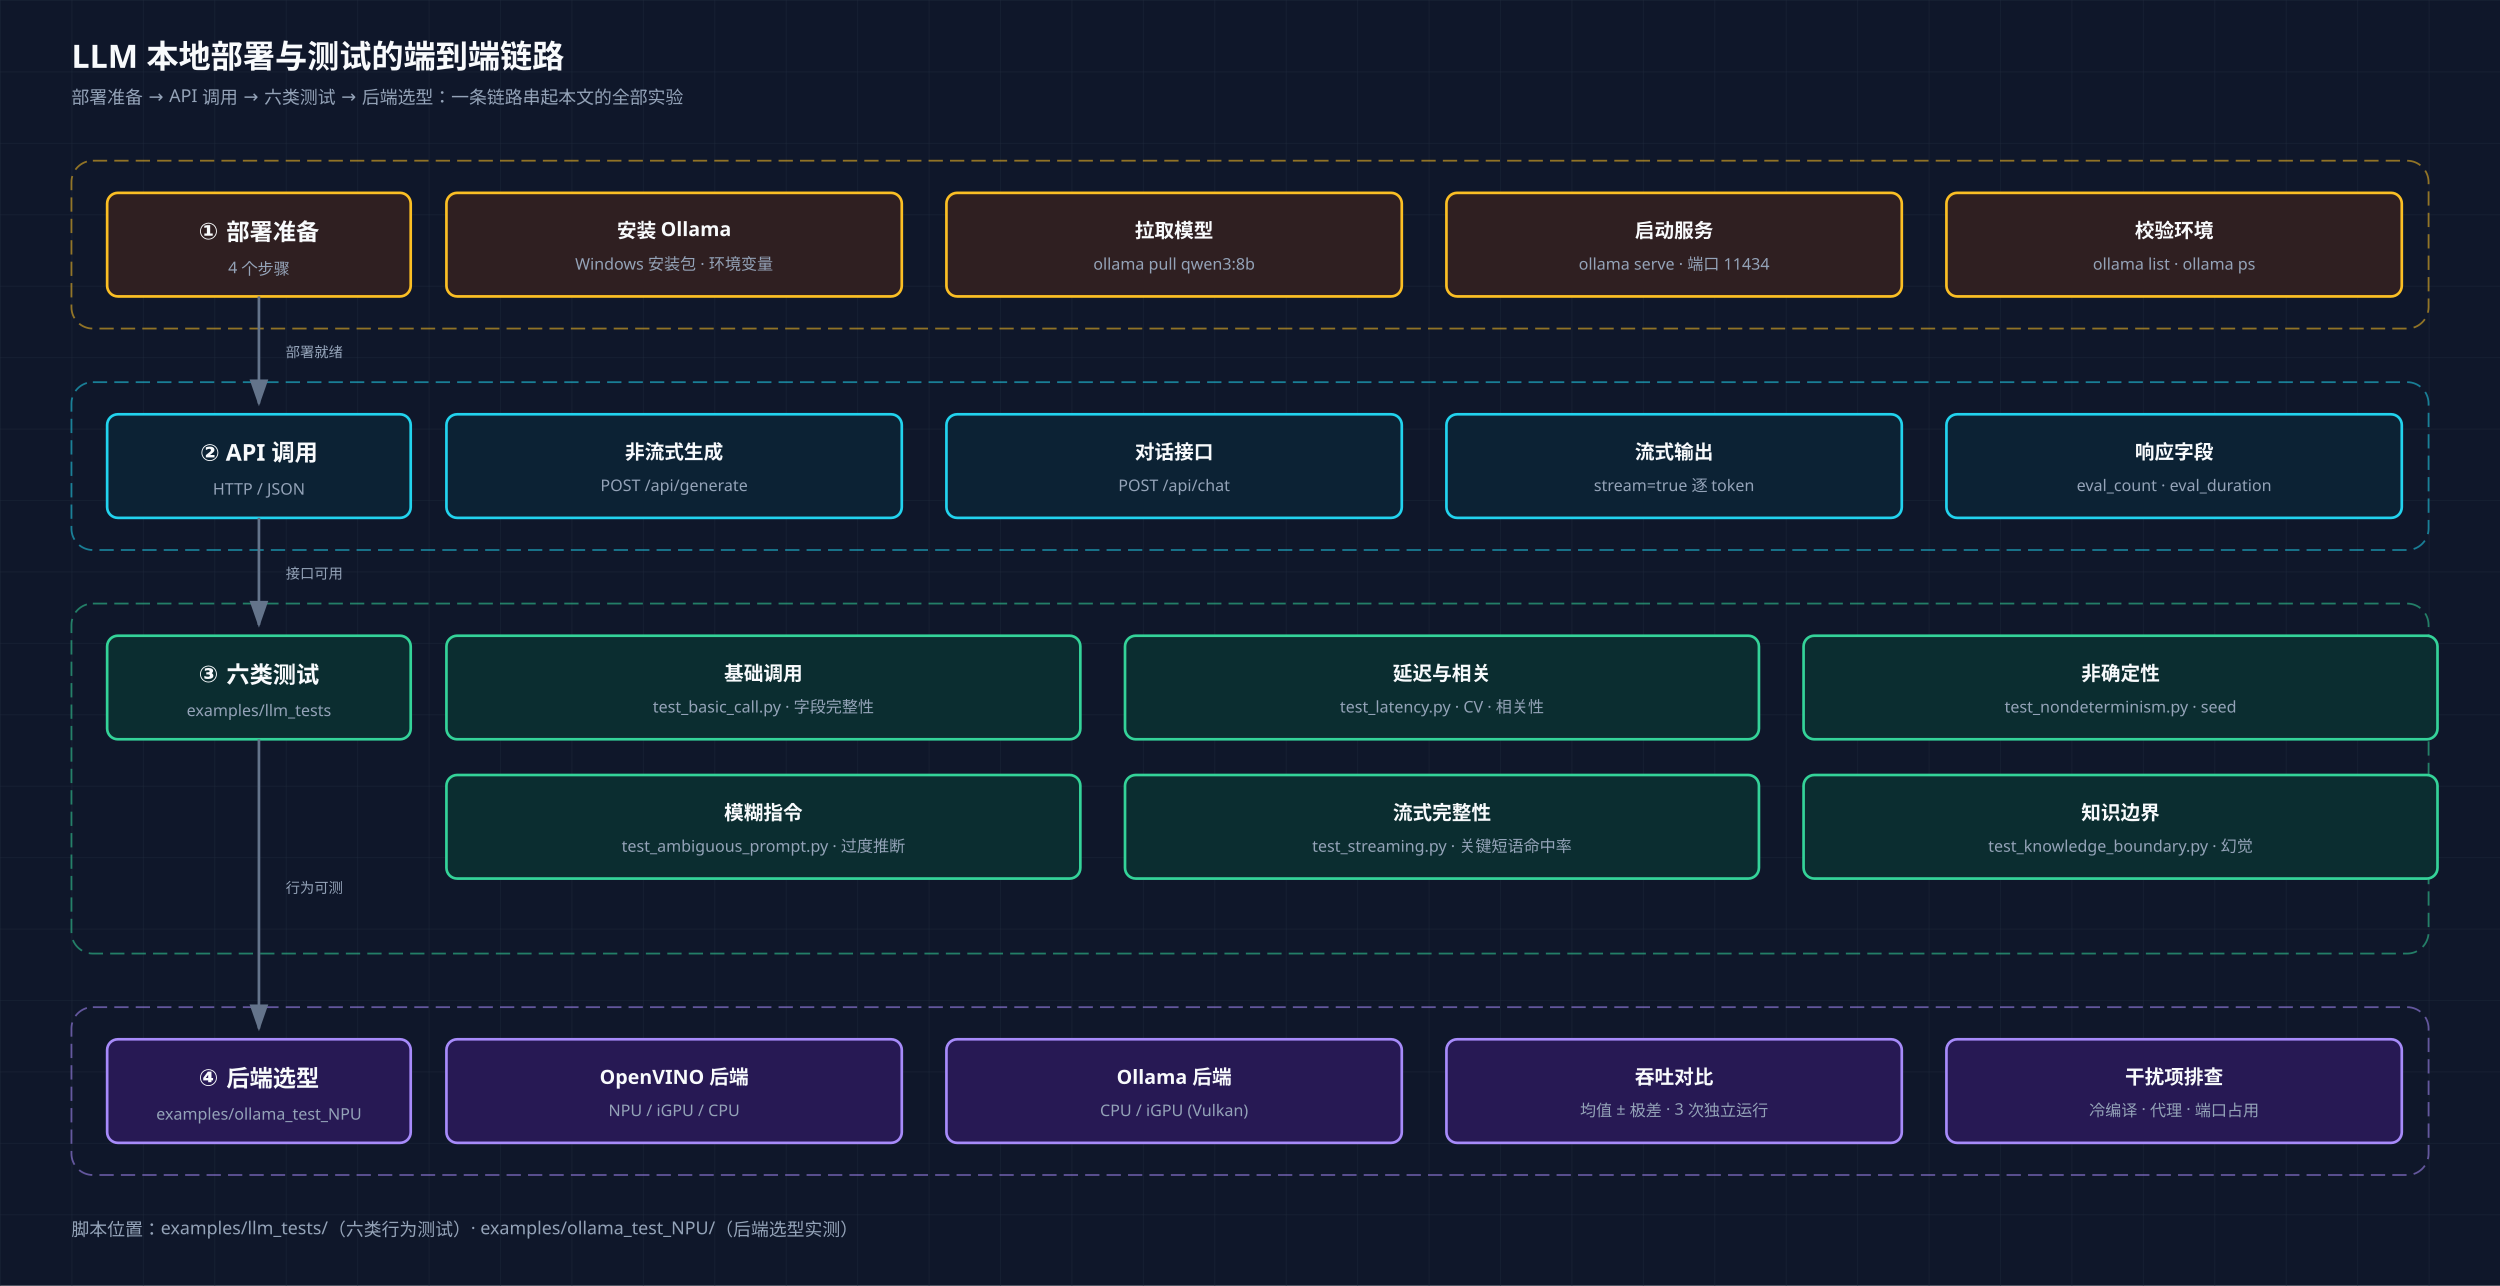
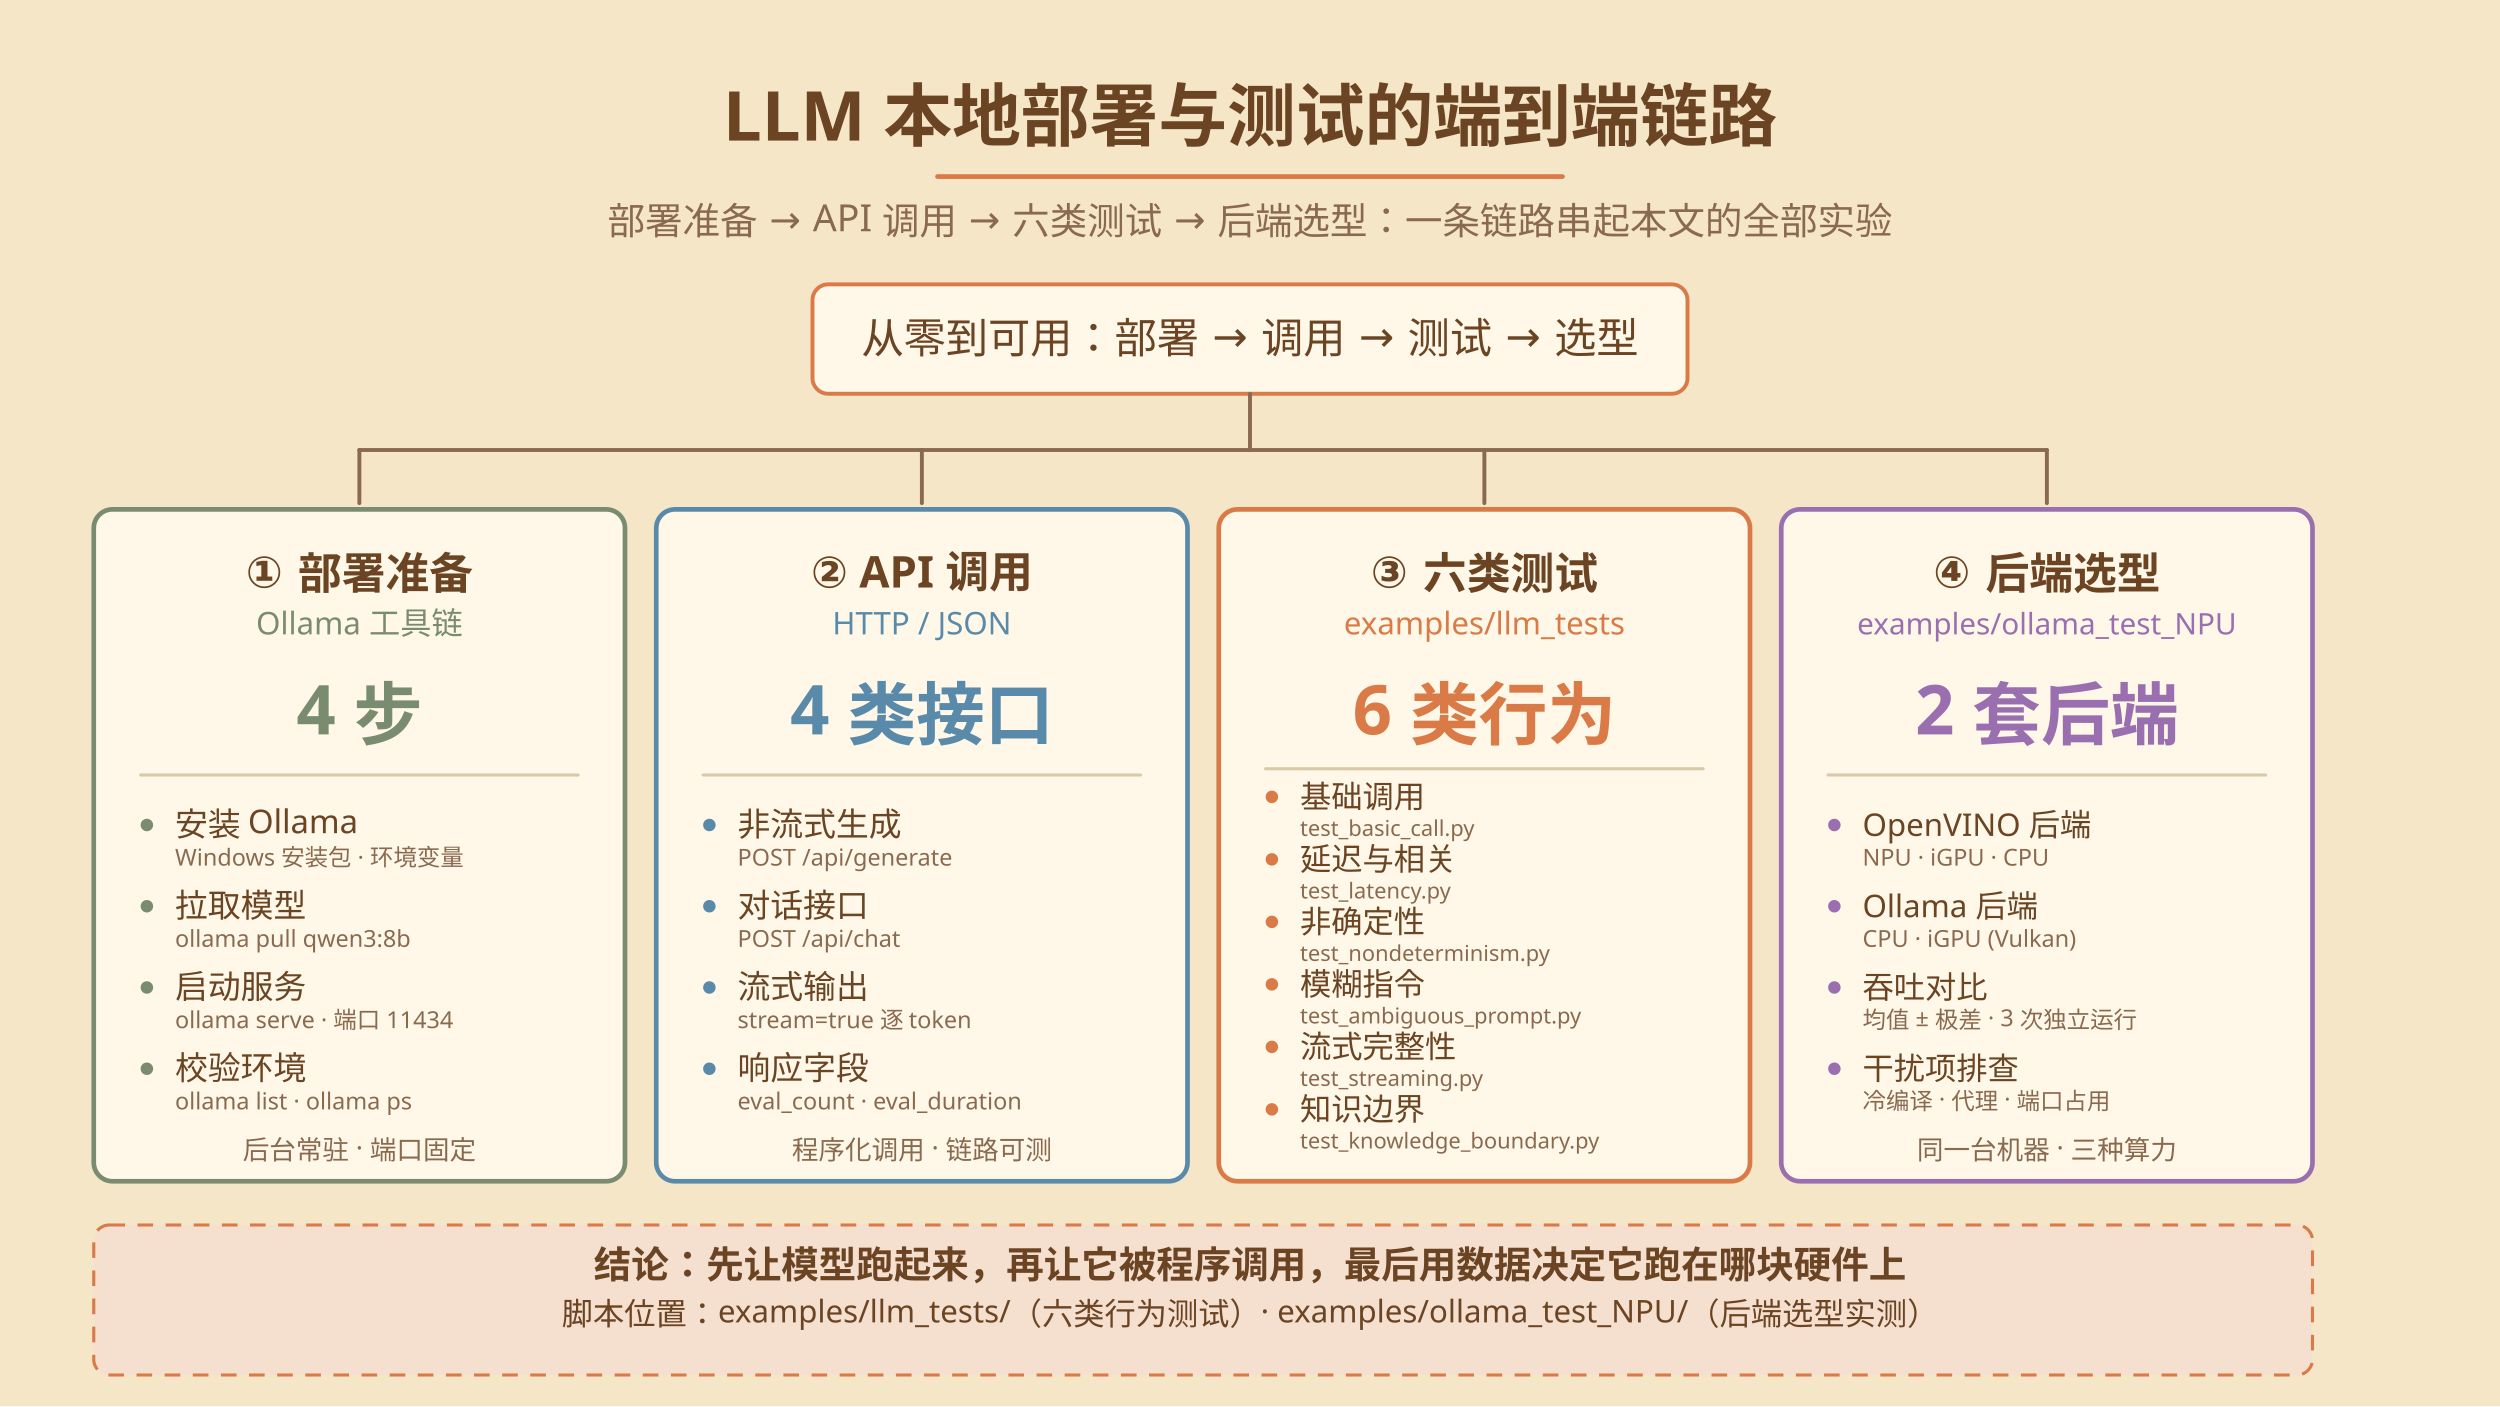
- <svg xmlns="http://www.w3.org/2000/svg" viewBox="0 0 1400 720">
-   <style>
-   text { font-family: 'JetBrains Mono','Noto Sans SC','PingFang SC','Microsoft YaHei',sans-serif; }
-   .t-title { fill:#f8fafc; font-size:18px; font-weight:700; }
-   .t-sub   { fill:#94a3b8; font-size:10px; }
-   .t-band  { fill:#f8fafc; font-size:13px; font-weight:700; }
-   .t-bandsub { fill:#94a3b8; font-size:9px; }
-   .t-name  { fill:#f8fafc; font-size:11px; font-weight:600; }
-   .t-desc  { fill:#94a3b8; font-size:9px; }
-   .t-flow  { fill:#94a3b8; font-size:8px; }
- </style>
-   <defs>
-     <pattern id="grid" width="40" height="40" patternUnits="userSpaceOnUse">
-       <path d="M 40 0 L 0 0 0 40" fill="none" stroke="#1e293b" stroke-width="0.5" />
-     </pattern>
-     <marker id="arrow" markerWidth="10" markerHeight="7" refX="9" refY="3.5" orient="auto">
-       <polygon points="0 0, 10 3.5, 0 7" fill="#64748b" />
-     </marker>
-     <marker id="arrow-amber" markerWidth="10" markerHeight="7" refX="9" refY="3.5" orient="auto">
-       <polygon points="0 0, 10 3.5, 0 7" fill="#fbbf24" />
-     </marker>
-   </defs>
-   <rect width="100%" height="100%" fill="#0f172a" />
-   <rect width="100%" height="100%" fill="url(#grid)" />
-   <text x="40" y="38" class="t-title">LLM 本地部署与测试的端到端链路</text>
-   <text x="40" y="58" class="t-sub">部署准备 → API 调用 → 六类测试 → 后端选型：一条链路串起本文的全部实验</text>
-   <rect x="40" y="90" width="1320" height="94" rx="12" fill="none" stroke="#fbbf24" stroke-width="1" stroke-dasharray="8,4" stroke-opacity="0.55" />
-   <rect x="60" y="108" width="170" height="58" rx="6" fill="#0f172a" />
-   <rect x="60" y="108" width="170" height="58" rx="6" fill="rgba(120,53,15,0.3)" stroke="#fbbf24" stroke-width="1.5" />
-   <text x="145.0" y="134" class="t-band" text-anchor="middle">① 部署准备</text>
-   <text x="145.0" y="153" class="t-bandsub" text-anchor="middle">4 个步骤</text>
-   <rect x="250" y="108" width="255" height="58" rx="6" fill="#0f172a" />
-   <rect x="250" y="108" width="255" height="58" rx="6" fill="rgba(120,53,15,0.3)" stroke="#fbbf24" stroke-width="1.5" />
-   <text x="377.5" y="133" class="t-name" text-anchor="middle">安装 Ollama</text>
-   <text x="377.5" y="151" class="t-desc" text-anchor="middle">Windows 安装包 · 环境变量</text>
-   <rect x="530" y="108" width="255" height="58" rx="6" fill="#0f172a" />
-   <rect x="530" y="108" width="255" height="58" rx="6" fill="rgba(120,53,15,0.3)" stroke="#fbbf24" stroke-width="1.5" />
-   <text x="657.5" y="133" class="t-name" text-anchor="middle">拉取模型</text>
-   <text x="657.5" y="151" class="t-desc" text-anchor="middle">ollama pull qwen3:8b</text>
-   <rect x="810" y="108" width="255" height="58" rx="6" fill="#0f172a" />
-   <rect x="810" y="108" width="255" height="58" rx="6" fill="rgba(120,53,15,0.3)" stroke="#fbbf24" stroke-width="1.5" />
-   <text x="937.5" y="133" class="t-name" text-anchor="middle">启动服务</text>
-   <text x="937.5" y="151" class="t-desc" text-anchor="middle">ollama serve · 端口 11434</text>
-   <rect x="1090" y="108" width="255" height="58" rx="6" fill="#0f172a" />
-   <rect x="1090" y="108" width="255" height="58" rx="6" fill="rgba(120,53,15,0.3)" stroke="#fbbf24" stroke-width="1.5" />
-   <text x="1217.5" y="133" class="t-name" text-anchor="middle">校验环境</text>
-   <text x="1217.5" y="151" class="t-desc" text-anchor="middle">ollama list · ollama ps</text>
-   <rect x="40" y="214" width="1320" height="94" rx="12" fill="none" stroke="#22d3ee" stroke-width="1" stroke-dasharray="8,4" stroke-opacity="0.55" />
-   <rect x="60" y="232" width="170" height="58" rx="6" fill="#0f172a" />
-   <rect x="60" y="232" width="170" height="58" rx="6" fill="rgba(8,51,68,0.4)" stroke="#22d3ee" stroke-width="1.5" />
-   <text x="145.0" y="258" class="t-band" text-anchor="middle">② API 调用</text>
-   <text x="145.0" y="277" class="t-bandsub" text-anchor="middle">HTTP / JSON</text>
-   <rect x="250" y="232" width="255" height="58" rx="6" fill="#0f172a" />
-   <rect x="250" y="232" width="255" height="58" rx="6" fill="rgba(8,51,68,0.4)" stroke="#22d3ee" stroke-width="1.5" />
-   <text x="377.5" y="257" class="t-name" text-anchor="middle">非流式生成</text>
-   <text x="377.5" y="275" class="t-desc" text-anchor="middle">POST /api/generate</text>
-   <rect x="530" y="232" width="255" height="58" rx="6" fill="#0f172a" />
-   <rect x="530" y="232" width="255" height="58" rx="6" fill="rgba(8,51,68,0.4)" stroke="#22d3ee" stroke-width="1.5" />
-   <text x="657.5" y="257" class="t-name" text-anchor="middle">对话接口</text>
-   <text x="657.5" y="275" class="t-desc" text-anchor="middle">POST /api/chat</text>
-   <rect x="810" y="232" width="255" height="58" rx="6" fill="#0f172a" />
-   <rect x="810" y="232" width="255" height="58" rx="6" fill="rgba(8,51,68,0.4)" stroke="#22d3ee" stroke-width="1.5" />
-   <text x="937.5" y="257" class="t-name" text-anchor="middle">流式输出</text>
-   <text x="937.5" y="275" class="t-desc" text-anchor="middle">stream=true 逐 token</text>
-   <rect x="1090" y="232" width="255" height="58" rx="6" fill="#0f172a" />
-   <rect x="1090" y="232" width="255" height="58" rx="6" fill="rgba(8,51,68,0.4)" stroke="#22d3ee" stroke-width="1.5" />
-   <text x="1217.5" y="257" class="t-name" text-anchor="middle">响应字段</text>
-   <text x="1217.5" y="275" class="t-desc" text-anchor="middle">eval_count · eval_duration</text>
-   <rect x="40" y="338" width="1320" height="196" rx="12" fill="none" stroke="#34d399" stroke-width="1" stroke-dasharray="8,4" stroke-opacity="0.55" />
-   <rect x="60" y="356" width="170" height="58" rx="6" fill="#0f172a" />
-   <rect x="60" y="356" width="170" height="58" rx="6" fill="rgba(6,78,59,0.4)" stroke="#34d399" stroke-width="1.5" />
-   <text x="145.0" y="382" class="t-band" text-anchor="middle">③ 六类测试</text>
-   <text x="145.0" y="401" class="t-bandsub" text-anchor="middle">examples/llm_tests</text>
-   <rect x="250" y="356" width="355" height="58" rx="6" fill="#0f172a" />
-   <rect x="250" y="356" width="355" height="58" rx="6" fill="rgba(6,78,59,0.4)" stroke="#34d399" stroke-width="1.5" />
-   <text x="427.5" y="381" class="t-name" text-anchor="middle">基础调用</text>
-   <text x="427.5" y="399" class="t-desc" text-anchor="middle">test_basic_call.py · 字段完整性</text>
-   <rect x="630" y="356" width="355" height="58" rx="6" fill="#0f172a" />
-   <rect x="630" y="356" width="355" height="58" rx="6" fill="rgba(6,78,59,0.4)" stroke="#34d399" stroke-width="1.5" />
-   <text x="807.5" y="381" class="t-name" text-anchor="middle">延迟与相关</text>
-   <text x="807.5" y="399" class="t-desc" text-anchor="middle">test_latency.py · CV · 相关性</text>
-   <rect x="1010" y="356" width="355" height="58" rx="6" fill="#0f172a" />
-   <rect x="1010" y="356" width="355" height="58" rx="6" fill="rgba(6,78,59,0.4)" stroke="#34d399" stroke-width="1.5" />
-   <text x="1187.5" y="381" class="t-name" text-anchor="middle">非确定性</text>
-   <text x="1187.5" y="399" class="t-desc" text-anchor="middle">test_nondeterminism.py · seed</text>
-   <rect x="250" y="434" width="355" height="58" rx="6" fill="#0f172a" />
-   <rect x="250" y="434" width="355" height="58" rx="6" fill="rgba(6,78,59,0.4)" stroke="#34d399" stroke-width="1.5" />
-   <text x="427.5" y="459" class="t-name" text-anchor="middle">模糊指令</text>
-   <text x="427.5" y="477" class="t-desc" text-anchor="middle">test_ambiguous_prompt.py · 过度推断</text>
-   <rect x="630" y="434" width="355" height="58" rx="6" fill="#0f172a" />
-   <rect x="630" y="434" width="355" height="58" rx="6" fill="rgba(6,78,59,0.4)" stroke="#34d399" stroke-width="1.5" />
-   <text x="807.5" y="459" class="t-name" text-anchor="middle">流式完整性</text>
-   <text x="807.5" y="477" class="t-desc" text-anchor="middle">test_streaming.py · 关键短语命中率</text>
-   <rect x="1010" y="434" width="355" height="58" rx="6" fill="#0f172a" />
-   <rect x="1010" y="434" width="355" height="58" rx="6" fill="rgba(6,78,59,0.4)" stroke="#34d399" stroke-width="1.5" />
-   <text x="1187.5" y="459" class="t-name" text-anchor="middle">知识边界</text>
-   <text x="1187.5" y="477" class="t-desc" text-anchor="middle">test_knowledge_boundary.py · 幻觉</text>
-   <rect x="40" y="564" width="1320" height="94" rx="12" fill="none" stroke="#a78bfa" stroke-width="1" stroke-dasharray="8,4" stroke-opacity="0.55" />
-   <rect x="60" y="582" width="170" height="58" rx="6" fill="#0f172a" />
-   <rect x="60" y="582" width="170" height="58" rx="6" fill="rgba(76,29,149,0.4)" stroke="#a78bfa" stroke-width="1.5" />
-   <text x="145.0" y="608" class="t-band" text-anchor="middle">④ 后端选型</text>
-   <text x="145.0" y="627" class="t-bandsub" text-anchor="middle">examples/ollama_test_NPU</text>
-   <rect x="250" y="582" width="255" height="58" rx="6" fill="#0f172a" />
-   <rect x="250" y="582" width="255" height="58" rx="6" fill="rgba(76,29,149,0.4)" stroke="#a78bfa" stroke-width="1.5" />
-   <text x="377.5" y="607" class="t-name" text-anchor="middle">OpenVINO 后端</text>
-   <text x="377.5" y="625" class="t-desc" text-anchor="middle">NPU / iGPU / CPU</text>
-   <rect x="530" y="582" width="255" height="58" rx="6" fill="#0f172a" />
-   <rect x="530" y="582" width="255" height="58" rx="6" fill="rgba(76,29,149,0.4)" stroke="#a78bfa" stroke-width="1.5" />
-   <text x="657.5" y="607" class="t-name" text-anchor="middle">Ollama 后端</text>
-   <text x="657.5" y="625" class="t-desc" text-anchor="middle">CPU / iGPU (Vulkan)</text>
-   <rect x="810" y="582" width="255" height="58" rx="6" fill="#0f172a" />
-   <rect x="810" y="582" width="255" height="58" rx="6" fill="rgba(76,29,149,0.4)" stroke="#a78bfa" stroke-width="1.5" />
-   <text x="937.5" y="607" class="t-name" text-anchor="middle">吞吐对比</text>
-   <text x="937.5" y="625" class="t-desc" text-anchor="middle">均值 ± 极差 · 3 次独立运行</text>
-   <rect x="1090" y="582" width="255" height="58" rx="6" fill="#0f172a" />
-   <rect x="1090" y="582" width="255" height="58" rx="6" fill="rgba(76,29,149,0.4)" stroke="#a78bfa" stroke-width="1.5" />
-   <text x="1217.5" y="607" class="t-name" text-anchor="middle">干扰项排查</text>
-   <text x="1217.5" y="625" class="t-desc" text-anchor="middle">冷编译 · 代理 · 端口占用</text>
-   <line x1="145" y1="166" x2="145" y2="226" stroke="#64748b" stroke-width="1.5" marker-end="url(#arrow)" />
-   <line x1="145" y1="290" x2="145" y2="350" stroke="#64748b" stroke-width="1.5" marker-end="url(#arrow)" />
-   <line x1="145" y1="414" x2="145" y2="576" stroke="#64748b" stroke-width="1.5" marker-end="url(#arrow)" />
-   <text x="160" y="200" class="t-flow">部署就绪</text>
-   <text x="160" y="324" class="t-flow">接口可用</text>
-   <text x="160" y="500" class="t-flow">行为可测</text>
-   <text x="40" y="692" class="t-sub">脚本位置：examples/llm_tests/（六类行为测试）· examples/ollama_test_NPU/（后端选型实测）</text>
+ <svg xmlns="http://www.w3.org/2000/svg" viewBox="0 0 1600 900" width="1600" height="900" font-family="'PingFang SC', 'Microsoft YaHei', 'Hiragino Sans GB', 'WenQuanYi Micro Hei', sans-serif">
+   <rect width="1600" height="900" fill="#F5E6C8" />
+   <text x="800" y="90" text-anchor="middle" font-size="44" font-weight="700" fill="#6B4423">LLM 本地部署与测试的端到端链路</text>
+   <line x1="600" y1="113" x2="1000" y2="113" stroke="#D97A47" stroke-width="3" stroke-linecap="round" />
+   <text x="800" y="150" text-anchor="middle" font-size="24" fill="#8A6A4F">部署准备 → API 调用 → 六类测试 → 后端选型：一条链路串起本文的全部实验</text>
+   <rect x="520" y="182" width="560" height="70" rx="10" fill="#FFF8E8" stroke="#D97A47" stroke-width="2.5" />
+   <text x="800" y="226" text-anchor="middle" font-size="27" fill="#6B4423">从零到可用：部署 → 调用 → 测试 → 选型</text>
+   <path d="M800 252 L800 288" stroke="#8A6A4F" stroke-width="2.5" fill="none" stroke-linecap="round" />
+   <path d="M230 288 L1310 288" stroke="#8A6A4F" stroke-width="2.5" fill="none" stroke-linecap="round" />
+   <path d="M230 288 L230 322" stroke="#8A6A4F" stroke-width="2.5" fill="none" stroke-linecap="round" />
+   <path d="M590 288 L590 322" stroke="#8A6A4F" stroke-width="2.5" fill="none" stroke-linecap="round" />
+   <path d="M950 288 L950 322" stroke="#8A6A4F" stroke-width="2.5" fill="none" stroke-linecap="round" />
+   <path d="M1310 288 L1310 322" stroke="#8A6A4F" stroke-width="2.5" fill="none" stroke-linecap="round" />
+   <rect x="60" y="326" width="340" height="430" rx="12" fill="#FFF8E8" stroke="#7A8C6F" stroke-width="3" />
+   <text x="230" y="376" text-anchor="middle" font-size="28" font-weight="700" fill="#6B4423">① 部署准备</text>
+   <text x="230" y="406" text-anchor="middle" font-size="20" fill="#7A8C6F">Ollama 工具链</text>
+   <text x="230" y="470" text-anchor="middle" font-size="44" font-weight="700" fill="#7A8C6F">4 步</text>
+   <line x1="90" y1="496" x2="370" y2="496" stroke="#D8C9A8" stroke-width="2" stroke-linecap="round" />
+   <circle cx="94" cy="528" r="4" fill="#7A8C6F" />
+   <text x="112" y="535" font-size="21" fill="#6B4423">安装 Ollama</text>
+   <text x="112" y="554" font-size="15" fill="#8A6A4F">Windows 安装包 · 环境变量</text>
+   <circle cx="94" cy="580" r="4" fill="#7A8C6F" />
+   <text x="112" y="587" font-size="21" fill="#6B4423">拉取模型</text>
+   <text x="112" y="606" font-size="15" fill="#8A6A4F">ollama pull qwen3:8b</text>
+   <circle cx="94" cy="632" r="4" fill="#7A8C6F" />
+   <text x="112" y="639" font-size="21" fill="#6B4423">启动服务</text>
+   <text x="112" y="658" font-size="15" fill="#8A6A4F">ollama serve · 端口 11434</text>
+   <circle cx="94" cy="684" r="4" fill="#7A8C6F" />
+   <text x="112" y="691" font-size="21" fill="#6B4423">校验环境</text>
+   <text x="112" y="710" font-size="15" fill="#8A6A4F">ollama list · ollama ps</text>
+   <text x="230" y="742" text-anchor="middle" font-size="17" fill="#8A6A4F">后台常驻 · 端口固定</text>
+   <rect x="420" y="326" width="340" height="430" rx="12" fill="#FFF8E8" stroke="#5A8AAA" stroke-width="3" />
+   <text x="590" y="376" text-anchor="middle" font-size="28" font-weight="700" fill="#6B4423">② API 调用</text>
+   <text x="590" y="406" text-anchor="middle" font-size="20" fill="#5A8AAA">HTTP / JSON</text>
+   <text x="590" y="470" text-anchor="middle" font-size="44" font-weight="700" fill="#5A8AAA">4 类接口</text>
+   <line x1="450" y1="496" x2="730" y2="496" stroke="#D8C9A8" stroke-width="2" stroke-linecap="round" />
+   <circle cx="454" cy="528" r="4" fill="#5A8AAA" />
+   <text x="472" y="535" font-size="21" fill="#6B4423">非流式生成</text>
+   <text x="472" y="554" font-size="15" fill="#8A6A4F">POST /api/generate</text>
+   <circle cx="454" cy="580" r="4" fill="#5A8AAA" />
+   <text x="472" y="587" font-size="21" fill="#6B4423">对话接口</text>
+   <text x="472" y="606" font-size="15" fill="#8A6A4F">POST /api/chat</text>
+   <circle cx="454" cy="632" r="4" fill="#5A8AAA" />
+   <text x="472" y="639" font-size="21" fill="#6B4423">流式输出</text>
+   <text x="472" y="658" font-size="15" fill="#8A6A4F">stream=true 逐 token</text>
+   <circle cx="454" cy="684" r="4" fill="#5A8AAA" />
+   <text x="472" y="691" font-size="21" fill="#6B4423">响应字段</text>
+   <text x="472" y="710" font-size="15" fill="#8A6A4F">eval_count · eval_duration</text>
+   <text x="590" y="742" text-anchor="middle" font-size="17" fill="#8A6A4F">程序化调用 · 链路可测</text>
+   <rect x="780" y="326" width="340" height="430" rx="12" fill="#FFF8E8" stroke="#D97A47" stroke-width="3" />
+   <text x="950" y="376" text-anchor="middle" font-size="28" font-weight="700" fill="#6B4423">③ 六类测试</text>
+   <text x="950" y="406" text-anchor="middle" font-size="20" fill="#D97A47">examples/llm_tests</text>
+   <text x="950" y="470" text-anchor="middle" font-size="44" font-weight="700" fill="#D97A47">6 类行为</text>
+   <line x1="810" y1="492" x2="1090" y2="492" stroke="#D8C9A8" stroke-width="2" stroke-linecap="round" />
+   <circle cx="814" cy="510" r="4" fill="#D97A47" />
+   <text x="832" y="517" font-size="20" fill="#6B4423">基础调用</text>
+   <text x="832" y="535" font-size="14" fill="#8A6A4F">test_basic_call.py</text>
+   <circle cx="814" cy="550" r="4" fill="#D97A47" />
+   <text x="832" y="557" font-size="20" fill="#6B4423">延迟与相关</text>
+   <text x="832" y="575" font-size="14" fill="#8A6A4F">test_latency.py</text>
+   <circle cx="814" cy="590" r="4" fill="#D97A47" />
+   <text x="832" y="597" font-size="20" fill="#6B4423">非确定性</text>
+   <text x="832" y="615" font-size="14" fill="#8A6A4F">test_nondeterminism.py</text>
+   <circle cx="814" cy="630" r="4" fill="#D97A47" />
+   <text x="832" y="637" font-size="20" fill="#6B4423">模糊指令</text>
+   <text x="832" y="655" font-size="14" fill="#8A6A4F">test_ambiguous_prompt.py</text>
+   <circle cx="814" cy="670" r="4" fill="#D97A47" />
+   <text x="832" y="677" font-size="20" fill="#6B4423">流式完整性</text>
+   <text x="832" y="695" font-size="14" fill="#8A6A4F">test_streaming.py</text>
+   <circle cx="814" cy="710" r="4" fill="#D97A47" />
+   <text x="832" y="717" font-size="20" fill="#6B4423">知识边界</text>
+   <text x="832" y="735" font-size="14" fill="#8A6A4F">test_knowledge_boundary.py</text>
+   <rect x="1140" y="326" width="340" height="430" rx="12" fill="#FFF8E8" stroke="#9A6FB0" stroke-width="3" />
+   <text x="1310" y="376" text-anchor="middle" font-size="28" font-weight="700" fill="#6B4423">④ 后端选型</text>
+   <text x="1310" y="406" text-anchor="middle" font-size="19" fill="#9A6FB0">examples/ollama_test_NPU</text>
+   <text x="1310" y="470" text-anchor="middle" font-size="44" font-weight="700" fill="#9A6FB0">2 套后端</text>
+   <line x1="1170" y1="496" x2="1450" y2="496" stroke="#D8C9A8" stroke-width="2" stroke-linecap="round" />
+   <circle cx="1174" cy="528" r="4" fill="#9A6FB0" />
+   <text x="1192" y="535" font-size="20" fill="#6B4423">OpenVINO 后端</text>
+   <text x="1192" y="554" font-size="15" fill="#8A6A4F">NPU · iGPU · CPU</text>
+   <circle cx="1174" cy="580" r="4" fill="#9A6FB0" />
+   <text x="1192" y="587" font-size="20" fill="#6B4423">Ollama 后端</text>
+   <text x="1192" y="606" font-size="15" fill="#8A6A4F">CPU · iGPU (Vulkan)</text>
+   <circle cx="1174" cy="632" r="4" fill="#9A6FB0" />
+   <text x="1192" y="639" font-size="20" fill="#6B4423">吞吐对比</text>
+   <text x="1192" y="658" font-size="15" fill="#8A6A4F">均值 ± 极差 · 3 次独立运行</text>
+   <circle cx="1174" cy="684" r="4" fill="#9A6FB0" />
+   <text x="1192" y="691" font-size="20" fill="#6B4423">干扰项排查</text>
+   <text x="1192" y="710" font-size="15" fill="#8A6A4F">冷编译 · 代理 · 端口占用</text>
+   <text x="1310" y="742" text-anchor="middle" font-size="17" fill="#8A6A4F">同一台机器 · 三种算力</text>
+   <rect x="60" y="784" width="1420" height="96" rx="10" fill="#F5E0D0" stroke="#D97A47" stroke-width="2" stroke-dasharray="10,8" />
+   <text x="800" y="818" text-anchor="middle" font-size="24" font-weight="700" fill="#6B4423">结论：先让模型跑起来，再让它被程序调用，最后用数据决定它跑在哪块硬件上</text>
+   <text x="800" y="848" text-anchor="middle" font-size="20" fill="#6B4423">脚本位置：examples/llm_tests/（六类行为测试）· examples/ollama_test_NPU/（后端选型实测）</text>
</svg>
